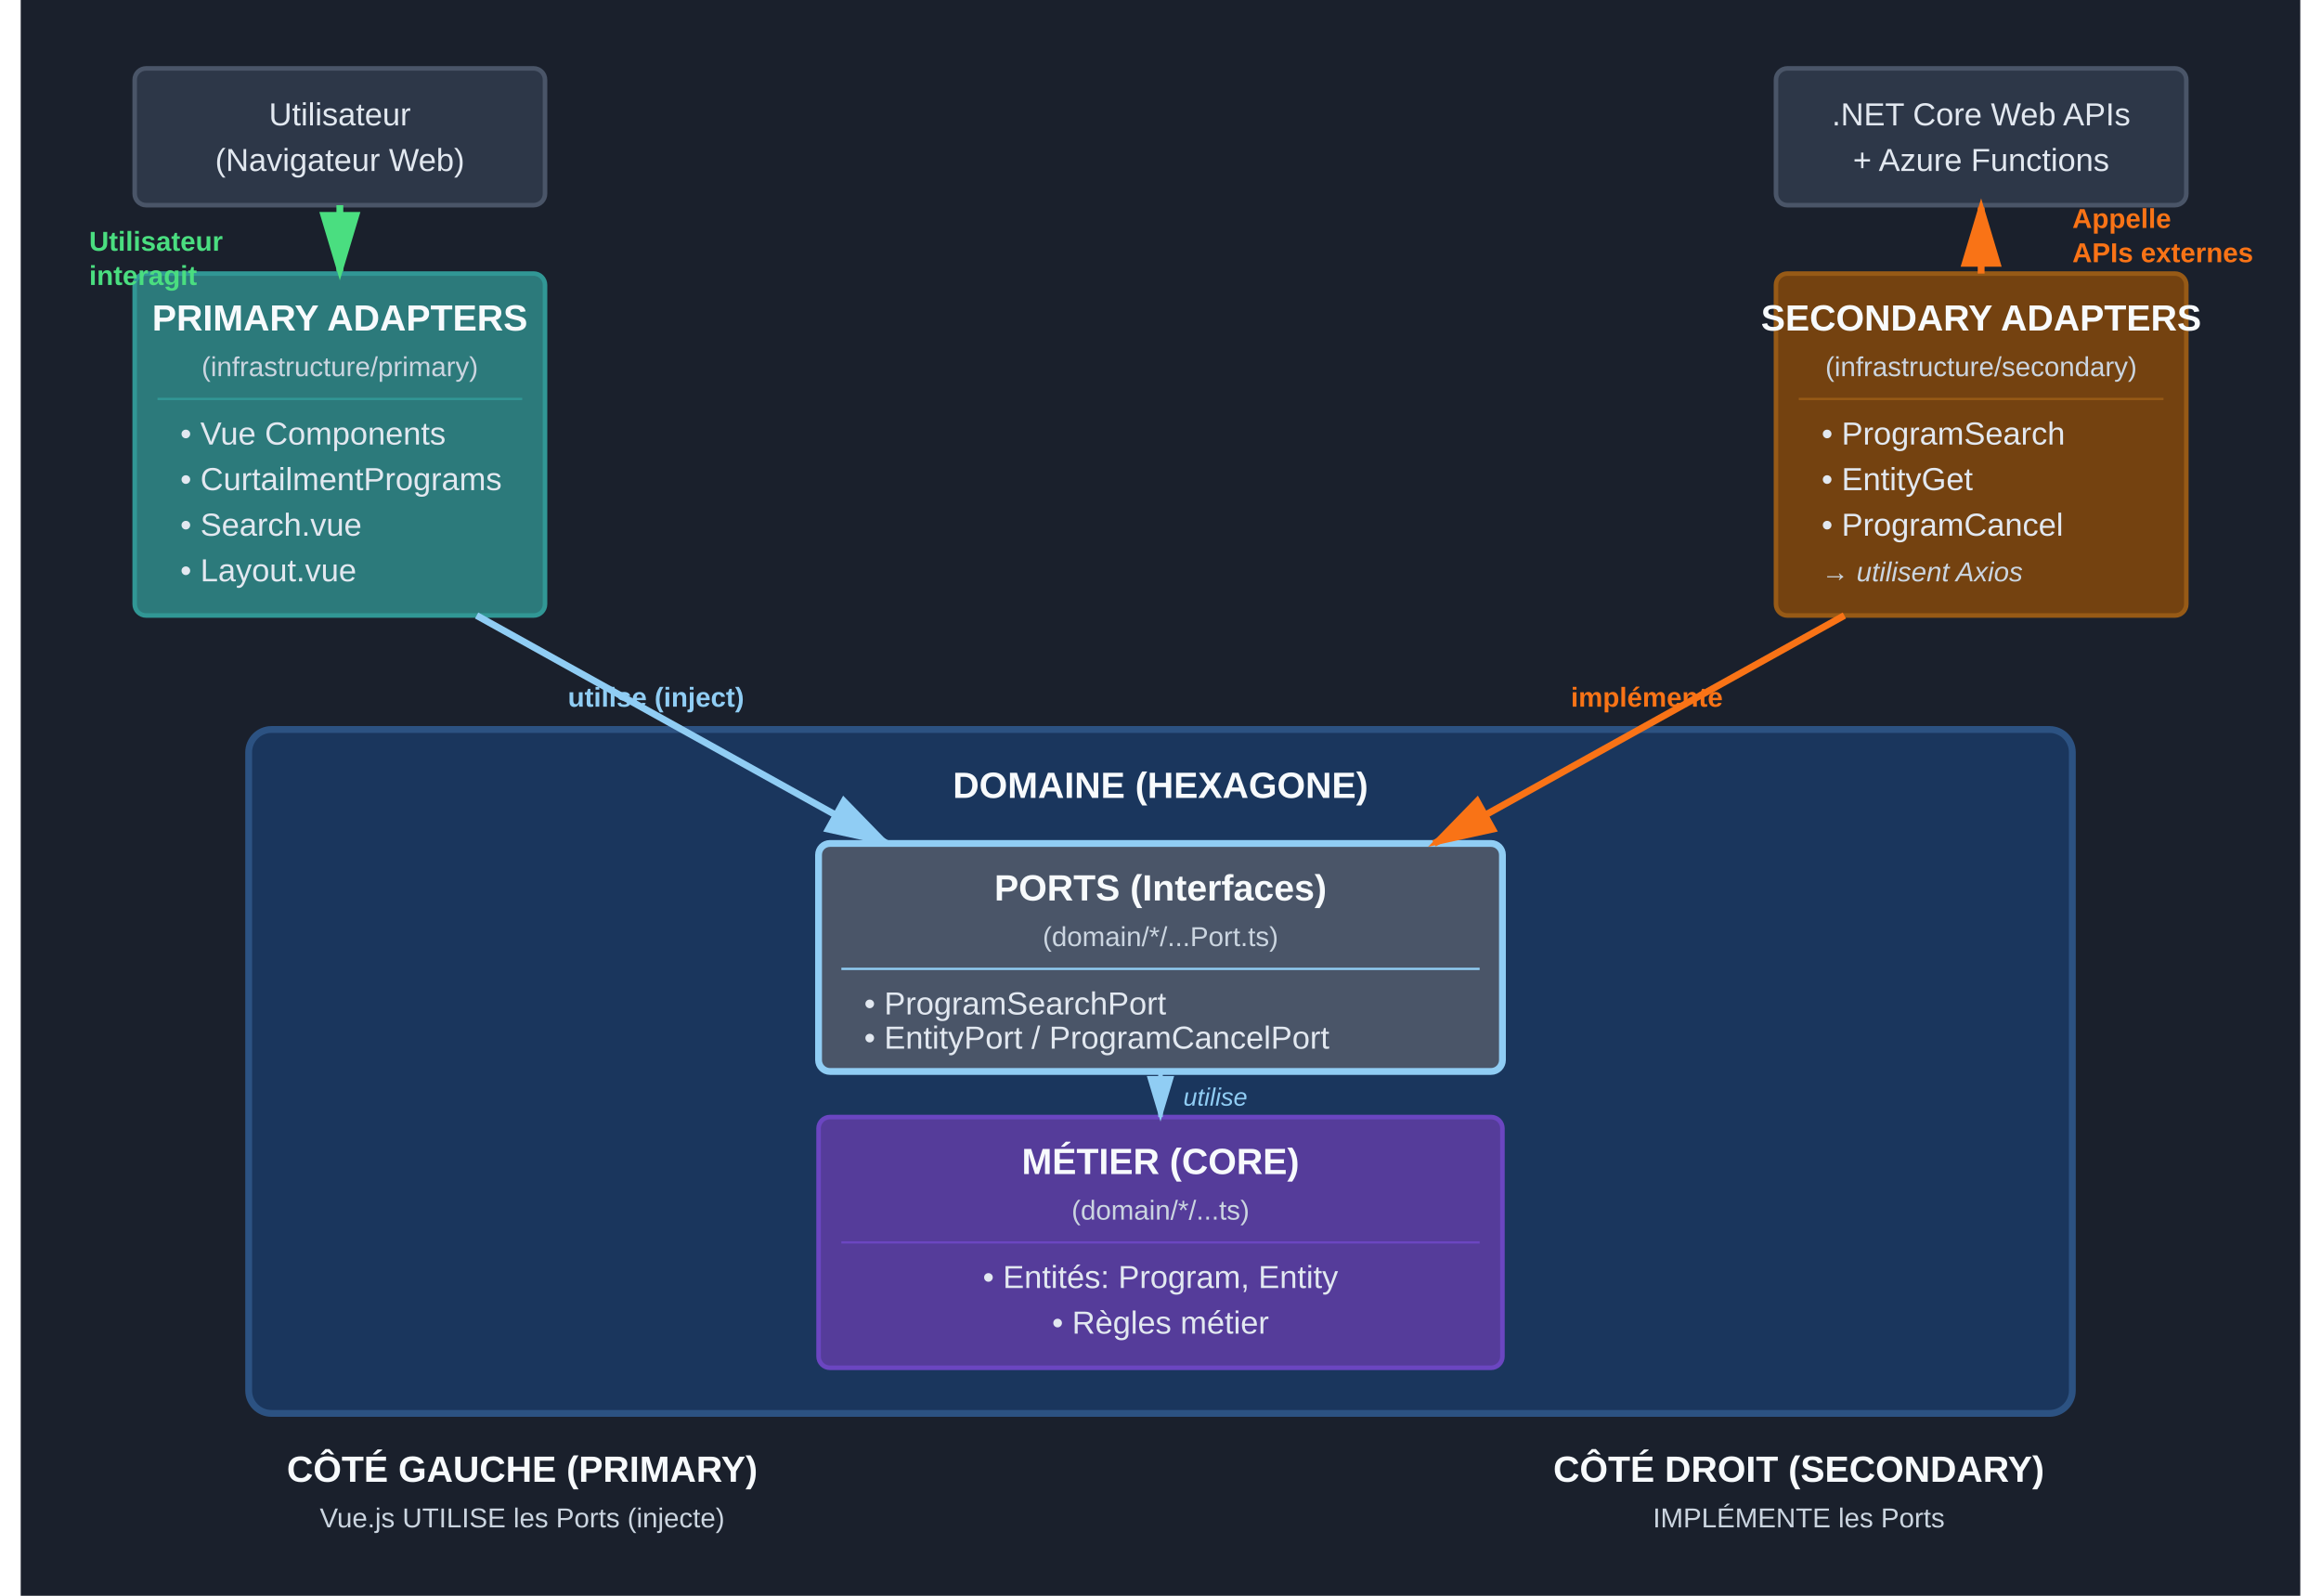
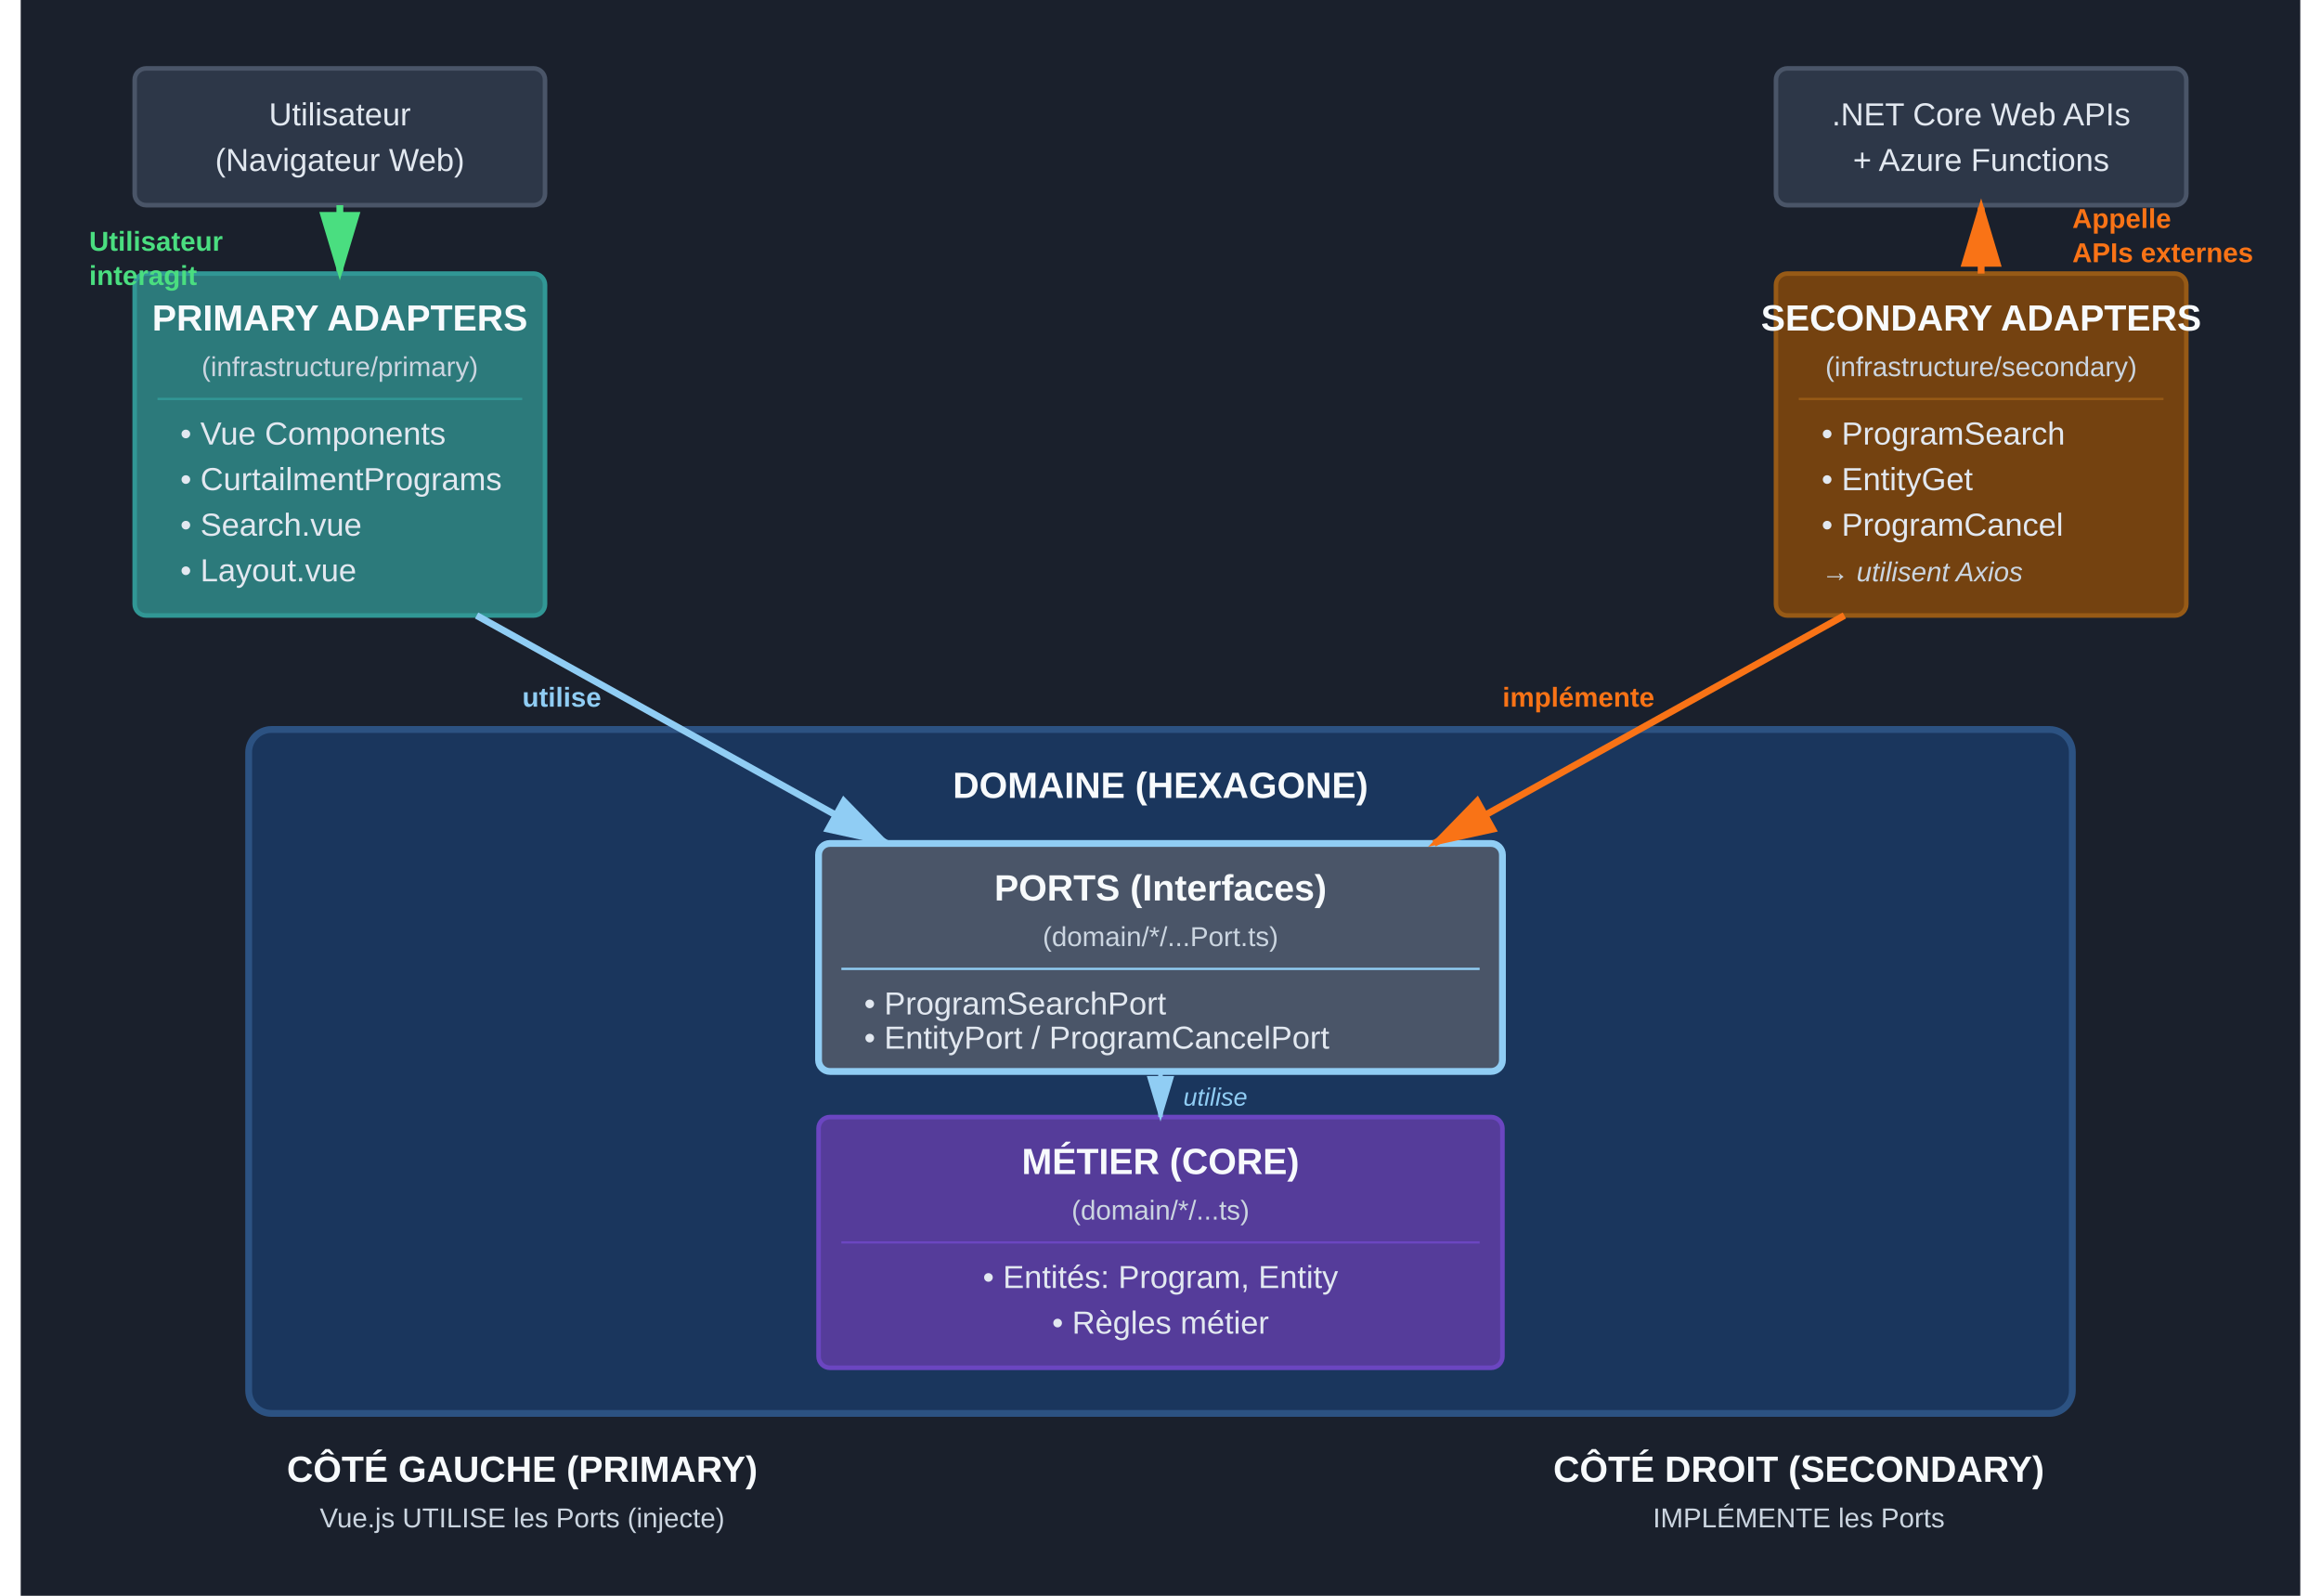
<svg xmlns="http://www.w3.org/2000/svg" viewBox="0 0 1000 700" width="800" height="550">
  <defs>
    <style>
      .box { fill: #2d3748; stroke: #4a5568; stroke-width: 2; }
      .domain-box { fill: #1a365d; stroke: #2c5282; stroke-width: 3; }
      .primary-box { fill: #2c7a7b; stroke: #319795; stroke-width: 2; }
      .secondary-box { fill: #744210; stroke: #975a16; stroke-width: 2; }
      .core-box { fill: #553c9a; stroke: #6b46c1; stroke-width: 2; }
      .text { fill: #e2e8f0; font-family: Arial, sans-serif; font-size: 14px; }
      .text-bold { fill: #f7fafc; font-family: Arial, sans-serif; font-size: 16px; font-weight: bold; }
      .text-small { fill: #cbd5e0; font-family: Arial, sans-serif; font-size: 12px; }
    </style>
    <marker id="arrowhead-blue" markerWidth="10" markerHeight="10" refX="9" refY="3" orient="auto">
      <polygon points="0 0, 10 3, 0 6" fill="#90cdf4" />
    </marker>
    <marker id="arrowhead-orange" markerWidth="10" markerHeight="10" refX="9" refY="3" orient="auto">
      <polygon points="0 0, 10 3, 0 6" fill="#fbbf24" />
    </marker>
    <marker id="arrowhead-green" markerWidth="10" markerHeight="10" refX="9" refY="3" orient="auto">
      <polygon points="0 0, 10 3, 0 6" fill="#4ade80" />
    </marker>
    <marker id="arrowhead-red" markerWidth="10" markerHeight="10" refX="9" refY="3" orient="auto">
      <polygon points="0 0, 10 3, 0 6" fill="#f97316" />
    </marker>
  </defs>
  <rect width="1000" height="700" fill="#1a202c" />
  <rect x="50" y="30" width="180" height="60" class="box" rx="5" />
  <text x="140" y="55" class="text" text-anchor="middle">Utilisateur</text>
  <text x="140" y="75" class="text" text-anchor="middle">(Navigateur Web)</text>
  <rect x="50" y="120" width="180" height="150" class="primary-box" rx="5" />
  <text x="140" y="145" class="text-bold" text-anchor="middle">PRIMARY ADAPTERS</text>
  <text x="140" y="165" class="text-small" text-anchor="middle">(infrastructure/primary)</text>
  <line x1="60" y1="175" x2="220" y2="175" stroke="#319795" stroke-width="1" />
  <text x="70" y="195" class="text">• Vue Components</text>
  <text x="70" y="215" class="text">• CurtailmentPrograms</text>
  <text x="70" y="235" class="text">• Search.vue</text>
  <text x="70" y="255" class="text">• Layout.vue</text>
  <rect x="770" y="30" width="180" height="60" class="box" rx="5" />
  <text x="860" y="55" class="text" text-anchor="middle">.NET Core Web APIs</text>
  <text x="860" y="75" class="text" text-anchor="middle">+ Azure Functions</text>
  <rect x="770" y="120" width="180" height="150" class="secondary-box" rx="5" />
  <text x="860" y="145" class="text-bold" text-anchor="middle">SECONDARY ADAPTERS</text>
  <text x="860" y="165" class="text-small" text-anchor="middle">(infrastructure/secondary)</text>
  <line x1="780" y1="175" x2="940" y2="175" stroke="#975a16" stroke-width="1" />
  <text x="790" y="195" class="text">• ProgramSearch</text>
  <text x="790" y="215" class="text">• EntityGet</text>
  <text x="790" y="235" class="text">• ProgramCancel</text>
  <text x="790" y="255" class="text-small" font-style="italic">→ utilisent Axios</text>
  <rect x="100" y="320" width="800" height="300" class="domain-box" rx="10" />
  <text x="500" y="350" class="text-bold" text-anchor="middle" font-size="18">DOMAINE (HEXAGONE)</text>
  <rect x="350" y="370" width="300" height="100" class="box" rx="5" style="fill: #4a5568; stroke: #90cdf4; stroke-width: 3;" />
  <text x="500" y="395" class="text-bold" text-anchor="middle" font-size="16">PORTS (Interfaces)</text>
  <text x="500" y="415" class="text-small" text-anchor="middle">(domain/*/...Port.ts)</text>
  <line x1="360" y1="425" x2="640" y2="425" stroke="#90cdf4" stroke-width="1" />
  <text x="370" y="445" class="text" font-size="12">• ProgramSearchPort</text>
  <text x="370" y="460" class="text" font-size="12">• EntityPort / ProgramCancelPort</text>
  <rect x="350" y="490" width="300" height="110" class="core-box" rx="5" />
  <text x="500" y="515" class="text-bold" text-anchor="middle" font-size="16">MÉTIER (CORE)</text>
  <text x="500" y="535" class="text-small" text-anchor="middle">(domain/*/...ts)</text>
  <line x1="360" y1="545" x2="640" y2="545" stroke="#6b46c1" stroke-width="1" />
  <text x="500" y="565" class="text" text-anchor="middle" font-size="13">• Entités: Program, Entity</text>
  <text x="500" y="585" class="text" text-anchor="middle" font-size="13">• Règles métier</text>
  <text x="220" y="650" class="text-bold" text-anchor="middle">CÔTÉ GAUCHE (PRIMARY)</text>
  <text x="220" y="670" class="text-small" text-anchor="middle">Vue.js UTILISE les Ports (injecte)</text>
  <text x="780" y="650" class="text-bold" text-anchor="middle">CÔTÉ DROIT (SECONDARY)</text>
  <text x="780" y="670" class="text-small" text-anchor="middle">IMPLÉMENTE les Ports</text>
  <path d="M 140 90 L 140 120" stroke="#4ade80" stroke-width="3" fill="none" stroke-dasharray="5,3" marker-end="url(#arrowhead-green)" />
  <text x="30" y="110" fill="#4ade80" font-family="Arial, sans-serif" font-size="12px" font-weight="bold">Utilisateur</text>
  <text x="30" y="125" fill="#4ade80" font-family="Arial, sans-serif" font-size="12px" font-weight="bold">interagit</text>
  <path d="M 200 270 L 380 370" stroke="#90cdf4" stroke-width="3" fill="none" marker-end="url(#arrowhead-blue)" />
-   <text x="240" y="310" fill="#90cdf4" font-family="Arial, sans-serif" font-size="12px" font-weight="bold">utilise (inject)</text>
+   <text x="220" y="310" fill="#90cdf4" font-family="Arial, sans-serif" font-size="12px" font-weight="bold">utilise</text>
  <path d="M 500 470 L 500 490" stroke="#90cdf4" stroke-width="2" fill="none" marker-end="url(#arrowhead-blue)" />
  <text x="510" y="485" fill="#90cdf4" font-family="Arial, sans-serif" font-size="11px" font-style="italic">utilise</text>
  <path d="M 800 270 L 620 370" stroke="#f97316" stroke-width="3" fill="none" marker-end="url(#arrowhead-red)" />
-   <text x="680" y="310" fill="#f97316" font-family="Arial, sans-serif" font-size="12px" font-weight="bold">implémente</text>
+   <text x="650" y="310" fill="#f97316" font-family="Arial, sans-serif" font-size="12px" font-weight="bold">implémente</text>
  <path d="M 860 120 L 860 90" stroke="#f97316" stroke-width="3" fill="none" stroke-dasharray="5,3" marker-end="url(#arrowhead-red)" />
  <text x="900" y="100" fill="#f97316" font-family="Arial, sans-serif" font-size="12px" font-weight="bold">Appelle</text>
  <text x="900" y="115" fill="#f97316" font-family="Arial, sans-serif" font-size="12px" font-weight="bold">APIs externes</text>
</svg>
